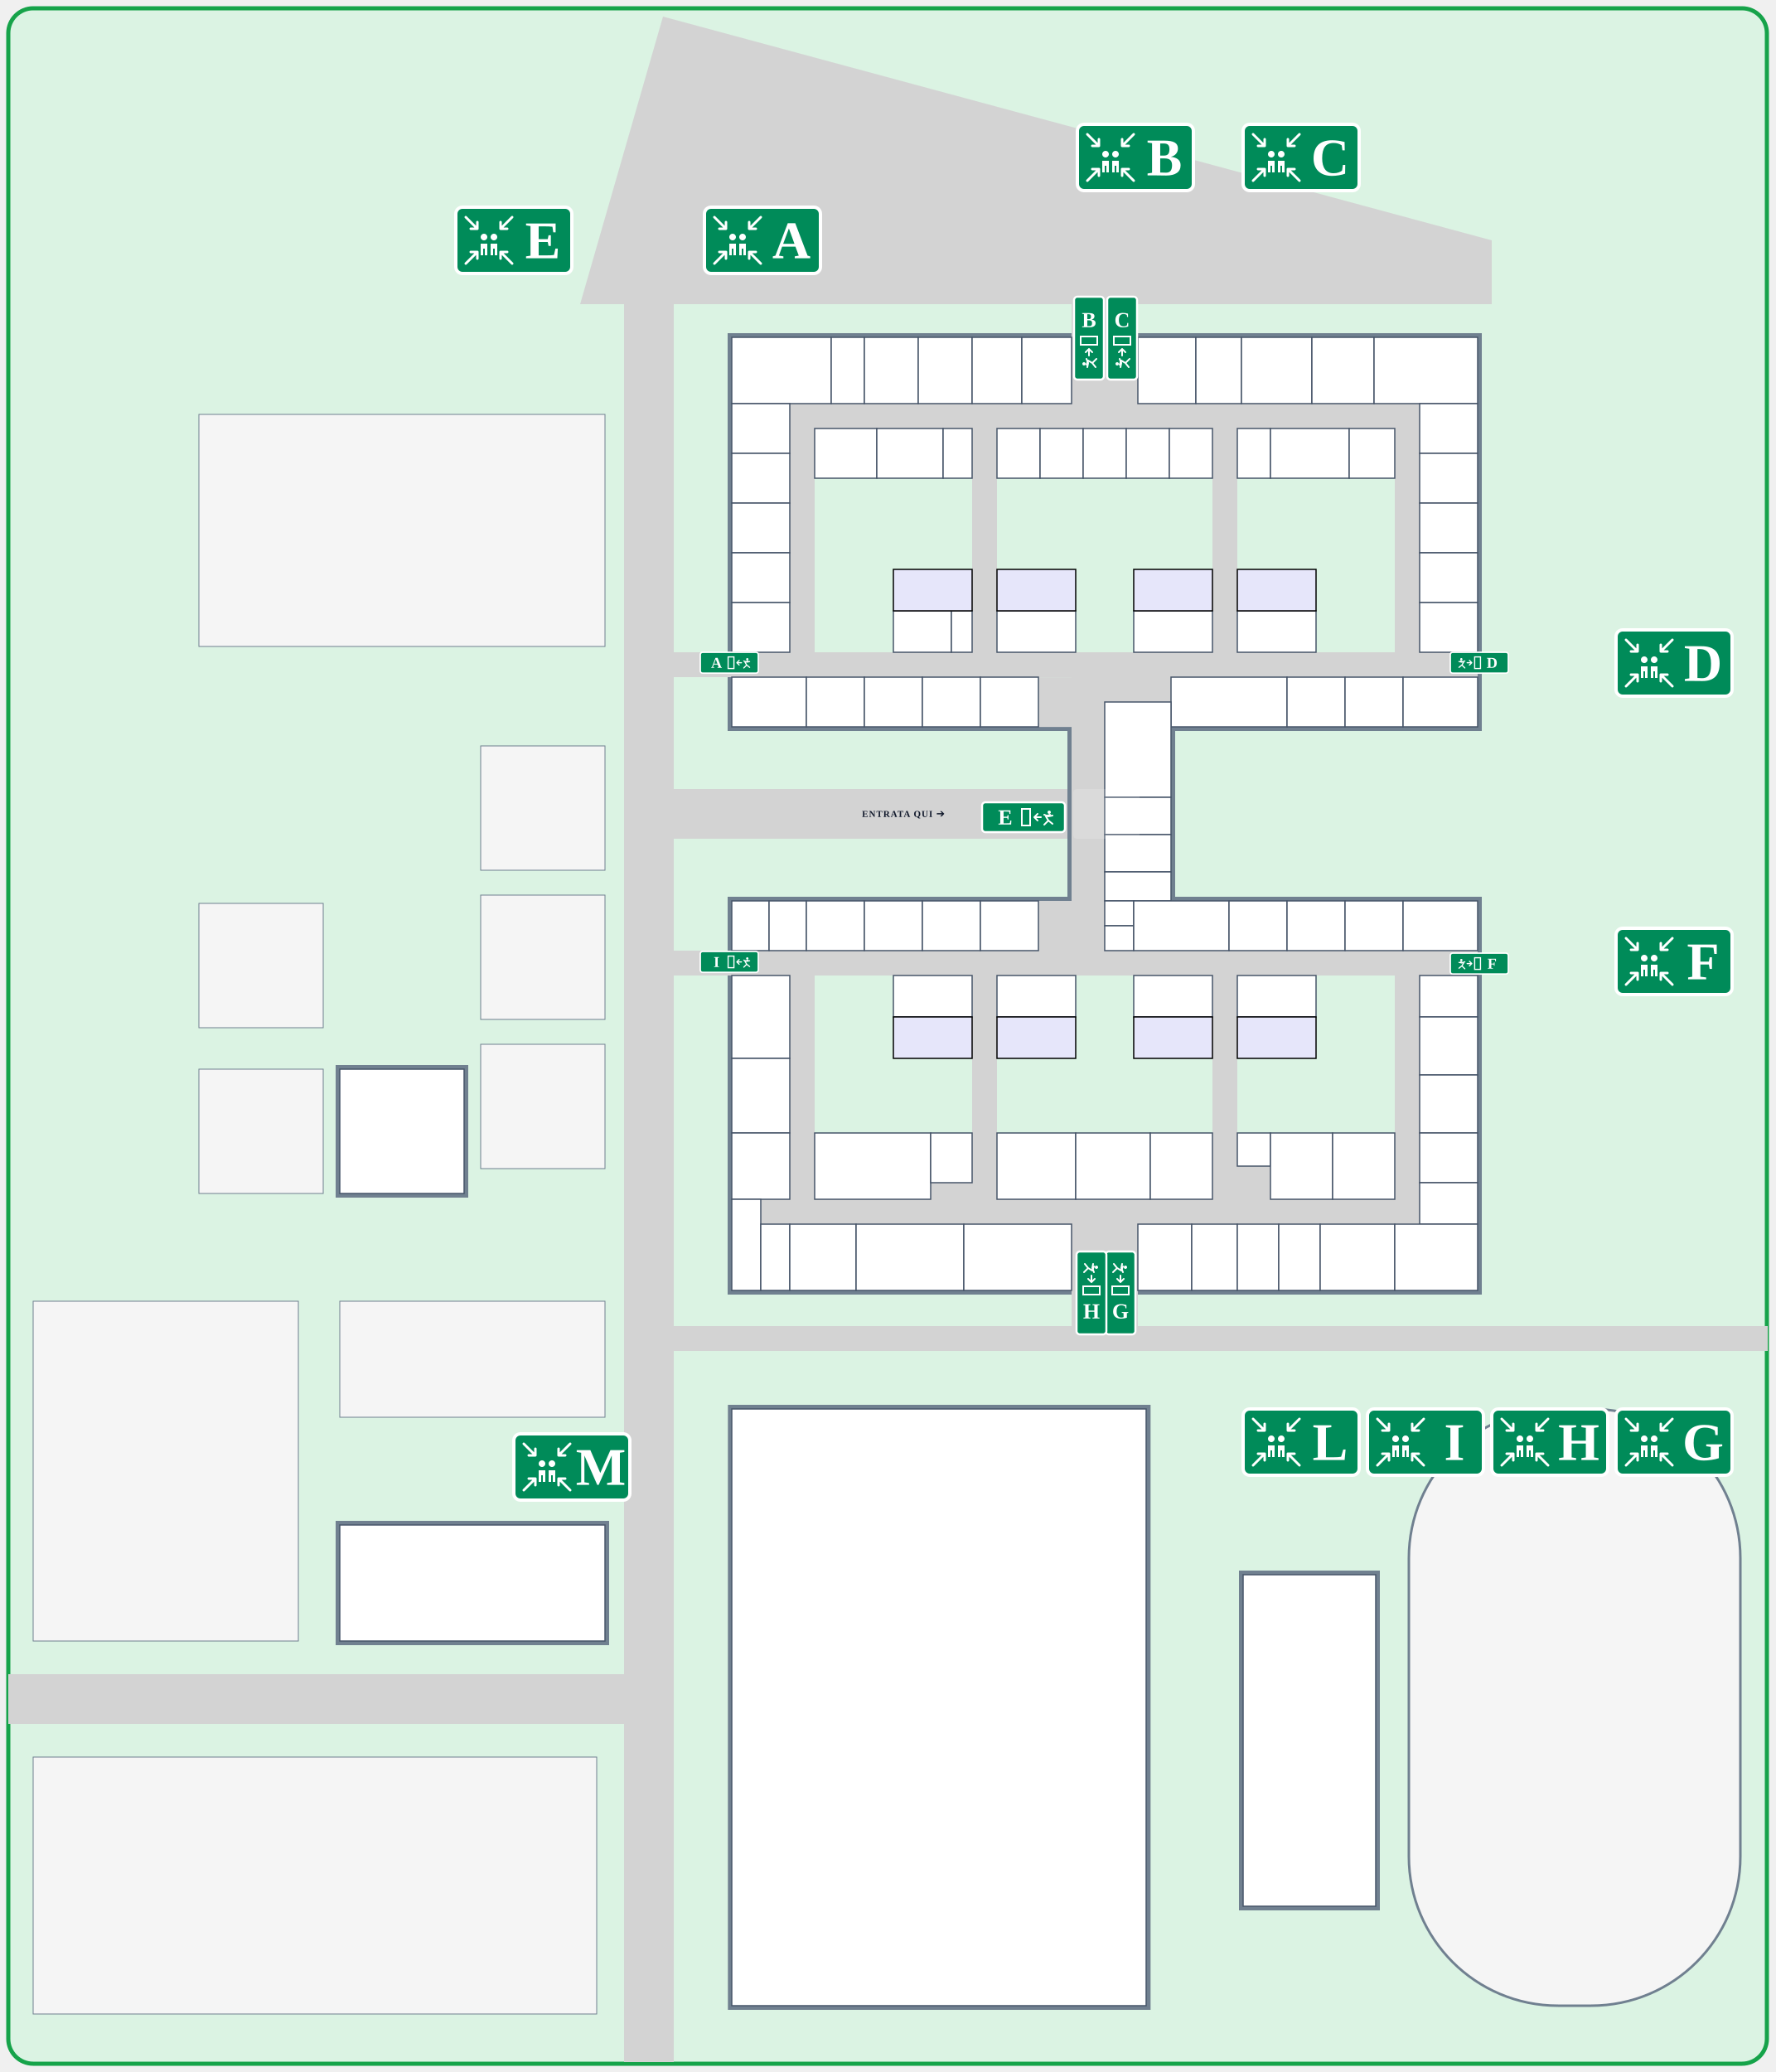
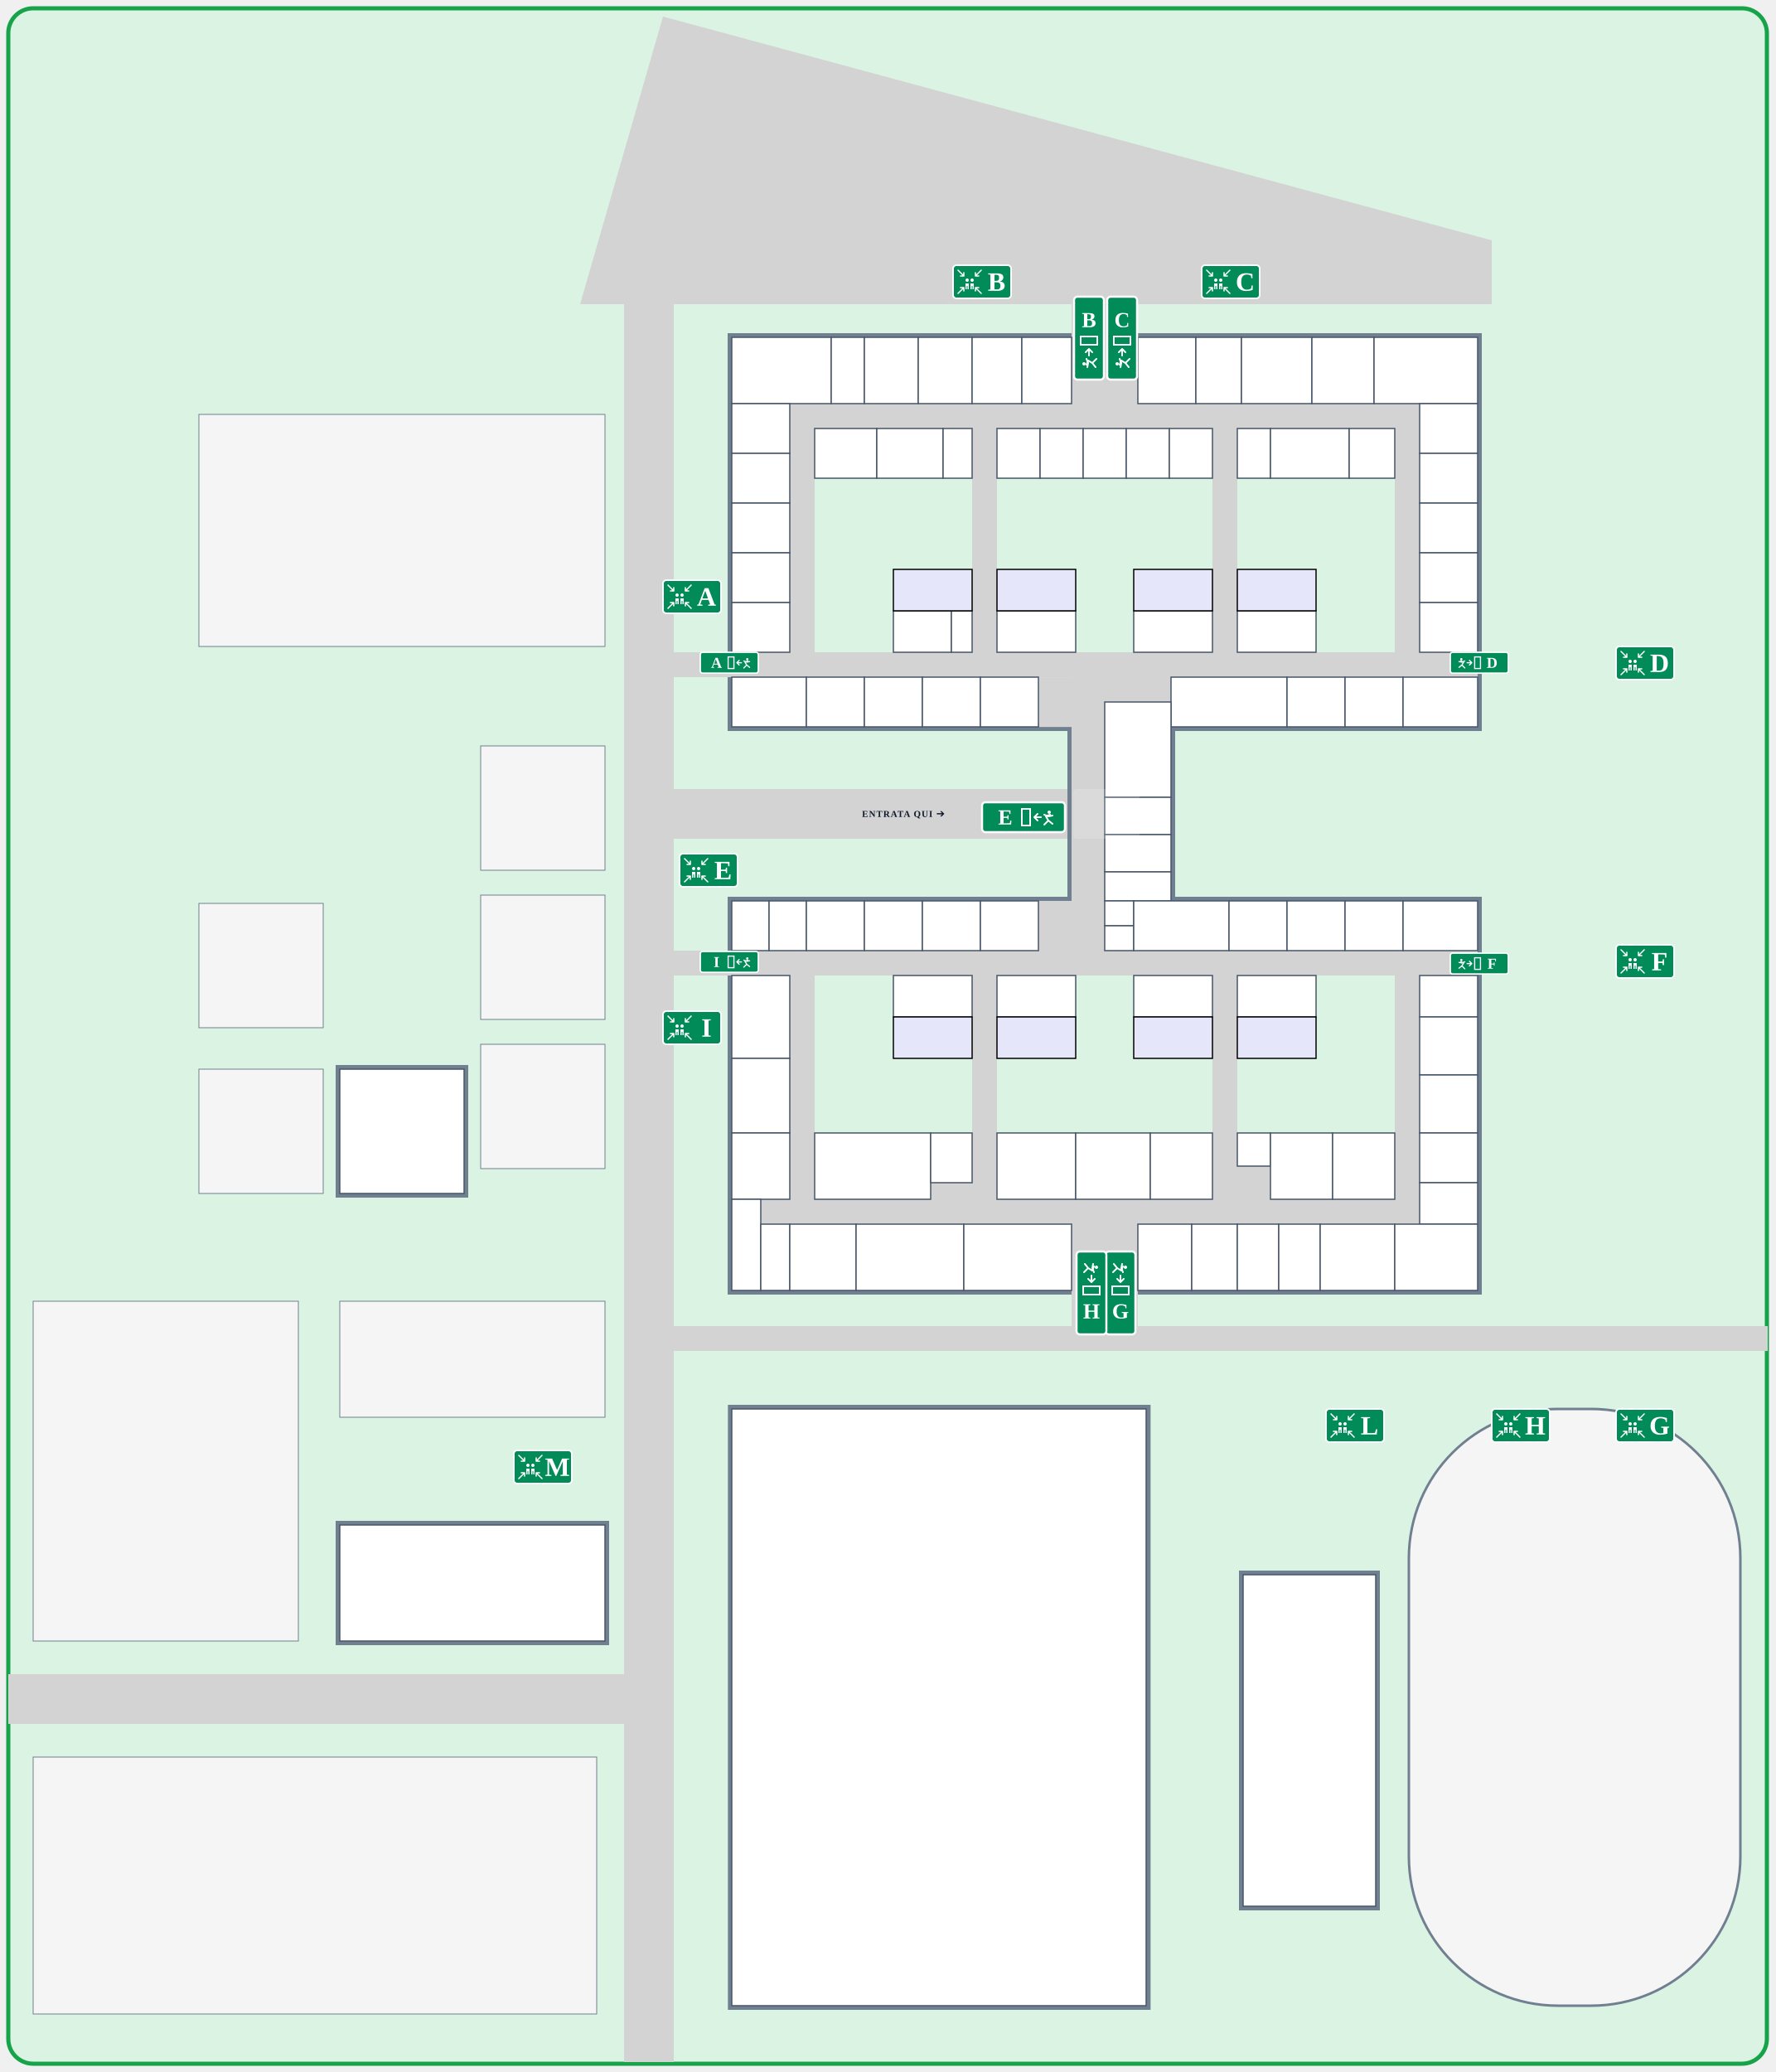
<svg xmlns="http://www.w3.org/2000/svg" viewBox="0 0 2143 2500" id="school-map">
  <defs>
    <style>
            /* Stili di base per la visualizzazione standalone ed Inkscape */
            .terreno {
                fill: #bbf7d0;
                fill-opacity: 0.4;
                stroke: #16a34a;
                stroke-width: 5px;
                rx: 30px;
            }

            .parcheggio {
                fill: #d3d3d3;
                stroke: none;
                pointer-events: none;
            }

            .ingresso-pedonale {
                fill: #d3d3d3;
                stroke: none;
                pointer-events: none;
            }

            .edificio-esterno {
                fill: #f5f5f5;
                stroke: #708090;
                stroke-width: 1px;
            }

            .blocco {
                fill-opacity: 0;
                stroke: #708090;
                stroke-width: 10px;
            }

            .campo-sportivo {
                fill: #f5f5f5;
                stroke: #708090;
                stroke-width: 3px;
                rx: 180px;
            }

            .corridoio {
                fill: #d3d3d3;
                stroke: none;
                pointer-events: none;
            }

            .room {
                fill: #ffffff;
                stroke: #475569;
                stroke-width: 1.5px;
                transition: fill 0.2s ease, stroke 0.2s ease;
                cursor: pointer;
            }

            .room-label {
                font-size: 11px;
                font-weight: bold;
                fill: #0f172a;
                text-anchor: middle;
                dominant-baseline: central;
                pointer-events: none;
            }

            .room:hover {
                fill: #f1f5f9;
                stroke: #0284c7;
                stroke-width: 2px;
            }

            .area-aperta {
                fill: rgba(255, 255, 255, 0.15);
                stroke: none;
            }

            .bagno {
                fill: #e6e6fa;
                stroke: #000000;
                stroke-width: 1.5px;
                pointer-events: none;
            }

            .evacuazione-text {
                fill: #ffffff;
                font-size: 64px;
                font-weight: bold;
                text-anchor: middle;
                dominant-baseline: central;
            }

            .evacuazione-text-small {
                fill: #ffffff;
                font-size: 26px;
                font-weight: bold;
                text-anchor: middle;
                dominant-baseline: central;
            }

            .evacuazione-text-small text {
                fill: #1e293b;
                font-family: system-ui, -apple-system, "Segoe UI", Roboto, sans-serif;
                user-select: none;
            }
        </style>
    <rect id="struttura-bagno" class="bagno" width="95" height="50" />
    <g id="master-uscita-sicurezza-small">
      <rect x="0" y="0" width="100" height="36" rx="4" fill="#008B59" stroke="#FFFFFF" stroke-width="2.5" />
      <rect x="41" y="7" width="12" height="22" fill="#FFFFFF" />
      <rect x="43" y="9" width="8" height="18" fill="#008B59" />
      <circle cx="19" cy="12" r="2" fill="#FFFFFF" />
      <path d="M18 15 L23 17 L20 22 L25 27 M20 22 L15 26" stroke="#FFFFFF" stroke-width="2" stroke-linecap="round" stroke-linejoin="round" fill="none" />
      <path d="M20 17 L15 16 M20 17 L25 15" stroke="#FFFFFF" stroke-width="2" stroke-linecap="round" stroke-linejoin="round" fill="none" />
      <path d="M29 18 H36 M33 14 L37 18 L33 22" stroke="#FFFFFF" stroke-width="2" stroke-linecap="round" stroke-linejoin="round" fill="none" />
      <text x="72" y="18" class="evacuazione-text-small" />
    </g>
    <g id="master-punto-raccolta" class="sign-assembly">
      <rect x="0" y="0" width="140" height="80" rx="8" fill="#008B59" stroke="#FFFFFF" stroke-width="4" />
      <circle cx="34" cy="36" r="4" fill="#FFFFFF" />
      <path d="M30 44 h8 v14 h-3 v-8 h-2 v8 h-3 Z" fill="#FFFFFF" />
      <circle cx="46" cy="36" r="4" fill="#FFFFFF" />
      <path d="M42 44 h8 v14 h-3 v-8 h-2 v8 h-3 Z" fill="#FFFFFF" />
      <path d="M12 12 L26 26 M26 26 H18 M26 26 V18" stroke="#FFFFFF" stroke-width="3" stroke-linecap="round" stroke-linejoin="round" fill="none" />
      <path d="M68 12 L54 26 M54 26 H62 M54 26 V18" stroke="#FFFFFF" stroke-width="3" stroke-linecap="round" stroke-linejoin="round" fill="none" />
      <path d="M12 68 L26 54 M26 54 H18 M26 54 V62" stroke="#FFFFFF" stroke-width="3" stroke-linecap="round" stroke-linejoin="round" fill="none" />
      <path d="M68 68 L54 54 M54 54 H62 M54 54 V62" stroke="#FFFFFF" stroke-width="3" stroke-linecap="round" stroke-linejoin="round" fill="none" />
      <text x="105" y="40" class="evacuazione-text" />
    </g>
  </defs>
  <g id="layer-struttura">
    <rect id="terreno" class="terreno" x="10" y="10" width="2122" height="2480" />
    <polygon id="parcheggio-nord" class="parcheggio" points="700,367 1800,367 1800,290 800,20" />
    <rect id="campo-sportivo" x="1700" y="1700" width="400" height="720" class="campo-sportivo" />
    <rect id="corridoio-vert-principale" x="753" y="367" width="60" height="2121" class="ingresso-pedonale" />
    <rect id="corridoio-oriz-principale" x="10" y="2020" width="745" height="60" class="ingresso-pedonale" />
    <rect id="corridoio-oriz-uscita-sud" x="753" y="1600" width="1380" height="30" class="ingresso-pedonale" />
    <rect id="blocco-nord" x="883" y="407" width="900" height="470" class="blocco" />
    <rect id="blocco-centrale" x="1293" y="877" width="120" height="210" class="blocco" />
    <rect id="blocco-sud" x="883" y="1087" width="900" height="470" class="blocco" />
    <rect id="nuova-palazzina" x="240" y="500" width="490" height="280" class="edificio-esterno" />
    <rect id="floriani-1" x="580" y="900" width="150" height="150" class="edificio-esterno" />
    <rect id="floriani-2" x="580" y="1080" width="150" height="150" class="edificio-esterno" />
    <rect id="floriani-3" x="580" y="1260" width="150" height="150" class="edificio-esterno" />
    <rect id="floriani-4" x="240" y="1290" width="150" height="150" class="edificio-esterno" />
    <rect id="floriani-5" x="240" y="1090" width="150" height="150" class="edificio-esterno" />
    <rect id="floriani-6" x="410" y="1570" width="320" height="140" class="edificio-esterno" />
    <rect id="palestra-M-blocco" x="410" y="1290" width="150" height="150" class="blocco" />
    <rect id="palazzina-distaccata-blocco" x="410" y="1840" width="320" height="140" class="blocco" />
    <rect id="blocco-palestre-blocco" x="883.33" y="1700" width="500" height="720" class="blocco" />
    <rect id="blocco-tensostruttura-blocco" x="1500" y="1900" width="160" height="400" class="blocco" />
    <rect id="palazzina-amfiteatro" x="40" y="1570" width="320" height="410" class="edificio-esterno" />
    <rect id="palazzina-banfi" x="40" y="2120" width="680" height="310" class="edificio-esterno" />
    <rect id="area-ingresso-nord" class="corridoio" x="1293" y="350" width="80" height="140" />
    <rect id="corridoio-nord-orizzontale" x="883" y="487" width="900" height="30" class="corridoio" />
    <rect id="corridoio-vert-1" x="953" y="487" width="30" height="330" class="corridoio" />
    <rect id="corridoio-vert-2" x="1173" y="487" width="30" height="330" class="corridoio" />
    <rect id="corridoio-vert-3" x="1463" y="487" width="30" height="330" class="corridoio" />
    <rect id="corridoio-vert-4" x="1683" y="487" width="30" height="330" class="corridoio" />
    <rect id="corridoio-centrale-nord" x="753" y="787" width="1030" height="30" class="corridoio" />
    <rect id="area-break-nord" class="corridoio" x="1253.33" y="817.14" width="70" height="60" />
    <rect id="area-inclusione" class="corridoio" x="1323" y="817" width="90" height="60" />
    <rect id="corridoio-centrale-nord-sud" x="1293" y="787" width="40" height="385" class="corridoio" />
    <rect id="corridoio-ingresso-principale" x="753" y="952" width="535" height="60" class="corridoio" />
    <rect id="area-break-sud" class="corridoio" x="1253" y="1087" width="70" height="60" />
    <rect id="corridoio-centrale-sud" x="753" y="1147" width="1030" height="30" class="corridoio" />
    <rect id="corridoio-sud-vert-1" x="953" y="1172" width="30" height="310" class="corridoio" />
    <rect id="corridoio-sud-vert-2" x="1173" y="1172" width="30" height="310" class="corridoio" />
    <rect id="corridoio-sud-vert-3" x="1463" y="1172" width="30" height="310" class="corridoio" />
    <rect id="corridoio-sud-vert-4" x="1683" y="1172" width="30" height="310" class="corridoio" />
    <rect id="filler-centro-sistemi" class="corridoio" x="1123" y="1427" width="50" height="60" />
    <rect id="filler-ufficio-magazzino" class="corridoio" x="1493" y="1407" width="40" height="40" />
    <rect id="corridoio-sud-orizzontale" x="883" y="1447" width="900" height="30" class="corridoio" />
    <rect id="area-ingresso-sud" class="corridoio" x="1293" y="1447" width="80" height="155" />
    <rect id="palestra-M" x="410" y="1290" width="150" height="150" class="room" />
    <rect id="aule-palazzina-distaccata" x="410" y="1840" width="320" height="140" class="room" />
    <rect id="palestre-ABCDE" x="883" y="1700" width="500" height="720" class="room" />
    <rect id="tensostruttura" x="1500" y="1900" width="160" height="400" class="room" />
    <rect id="lab-chimica" class="room" x="883" y="407" width="120" height="80" />
    <rect id="lab-preparazione" class="room" x="1003" y="407" width="40" height="80" />
    <rect id="lab-chimica-organica" class="room" x="1043" y="407" width="65" height="80" />
    <rect id="lab-strumentale" class="room" x="1108" y="407" width="65" height="80" />
    <rect id="aula-12" class="room" x="1173" y="407" width="60" height="80" />
    <rect id="aula-13" class="room" x="1233" y="407" width="60" height="80" />
    <rect id="aula-19" class="room" x="1373" y="407" width="70" height="80" />
    <rect id="aula-20" class="room" x="1443" y="407" width="55" height="80" />
    <rect id="lab-fisica" class="room" x="1498" y="407" width="85" height="80" />
    <rect id="lab-arti-pittoriche" class="room" x="1583" y="407" width="75" height="80" />
    <rect id="lab-biologia" class="room" x="1658" y="407" width="125" height="80" />
    <rect id="aula-10" class="room" x="883" y="487" width="70" height="60" />
    <rect id="aula-9" class="room" x="883" y="547" width="70" height="60" />
    <rect id="aula-8" class="room" x="883" y="607" width="70" height="60" />
    <rect id="aula-7" class="room" x="883" y="667" width="70" height="60" />
    <rect id="aula-6" class="room" x="883" y="727" width="70" height="60" />
    <rect id="aula-23" class="room" x="1713" y="487" width="70" height="60" />
    <rect id="aula-24" class="room" x="1713" y="547" width="70" height="60" />
    <rect id="aula-25" class="room" x="1713" y="607" width="70" height="60" />
    <rect id="aula-26" class="room" x="1713" y="667" width="70" height="60" />
    <rect id="aula-27" class="room" x="1713" y="727" width="70" height="60" />
    <rect id="vicepresidenza" class="room" x="983" y="517" width="75" height="60" />
    <rect id="presidenza" class="room" x="1058" y="517" width="80" height="60" />
    <rect id="ufficio-protocollo" class="room" x="1138" y="517" width="35" height="60" />
    <rect id="aula-14" class="room" x="1203" y="517" width="52" height="60" />
    <rect id="aula-15" class="room" x="1255" y="517" width="52" height="60" />
    <rect id="aula-16" class="room" x="1307" y="517" width="52" height="60" />
    <rect id="aula-17" class="room" x="1359" y="517" width="52" height="60" />
    <rect id="aula-18" class="room" x="1411" y="517" width="52" height="60" />
    <rect id="lab-cic" class="room" x="1493" y="517" width="40" height="60" />
    <rect id="lab-disegno-1" class="room" x="1533" y="517" width="95" height="60" />
    <rect id="aula-22" class="room" x="1628" y="517" width="55" height="60" />
    <rect id="deposito" class="room" x="1078" y="737" width="70" height="50" />
    <rect id="infermeria" class="room" x="1148" y="737" width="25" height="50" />
    <rect id="sala-stampa" class="room" x="1203" y="737" width="95" height="50" />
    <rect id="centro-stella" class="room" x="1368" y="737" width="95" height="50" />
    <rect id="audiovisivi" class="room" x="1493" y="737" width="95" height="50" />
    <rect id="lab-arti-plastiche" class="room" x="883" y="817" width="90" height="60" />
    <rect id="aula-4" class="room" x="973" y="817" width="70" height="60" />
    <rect id="aula-3" class="room" x="1043" y="817" width="70" height="60" />
    <rect id="aula-2" class="room" x="1113" y="817" width="70" height="60" />
    <rect id="aula-1" class="room" x="1183" y="817" width="70" height="60" />
    <rect id="lab-gerosa" class="room" x="1413" y="817" width="140" height="60" />
    <rect id="aula-29" class="room" x="1553" y="817" width="70" height="60" />
    <rect id="aula-28" class="room" x="1623" y="817" width="70" height="60" />
    <rect id="aula-3-0" class="room" x="1693" y="817" width="90" height="60" />
    <rect id="ufficio-segreteria" class="room" x="1333" y="847" width="80" height="115" />
    <rect id="ufficio-dsga" class="room" x="1333" y="962" width="80" height="45" />
    <rect id="ufficio-tecnico" class="room" x="1333" y="1007" width="80" height="45" />
    <rect id="aula-commissioni" class="room" x="1333" y="1052" width="80" height="35" />
    <rect id="aula-pcto" class="room" x="1333" y="1087" width="35" height="30" />
    <rect id="spogliatoio-ata" class="room" x="1333" y="1117" width="35" height="30" />
    <rect id="ingresso-principale" class="area-aperta" x="1295" y="952" width="80" height="60" rx="4" />
    <rect id="ex-in-rete-2" class="room" x="883" y="1087" width="45" height="60" />
    <rect id="ex-in-rete-1" class="room" x="928" y="1087" width="45" height="60" />
    <rect id="aula-51" class="room" x="973" y="1087" width="70" height="60" />
    <rect id="aula-52" class="room" x="1043" y="1087" width="70" height="60" />
    <rect id="aula-53" class="room" x="1113" y="1087" width="70" height="60" />
    <rect id="aula-54" class="room" x="1183" y="1087" width="70" height="60" />
    <rect id="sala-docenti" class="room" x="1368" y="1087" width="115" height="60" />
    <rect id="aula-34" class="room" x="1483" y="1087" width="70" height="60" />
    <rect id="aula-35" class="room" x="1553" y="1087" width="70" height="60" />
    <rect id="aula-36" class="room" x="1623" y="1087" width="70" height="60" />
    <rect id="lab-cisco" class="room" x="1693" y="1087" width="90" height="60" />
    <rect id="aula-design" class="room" x="883" y="1177" width="70" height="100" />
    <rect id="lab-design" class="room" x="883" y="1277" width="70" height="90" />
    <rect id="ele-tele" class="room" x="883" y="1367" width="70" height="80" />
    <rect id="aula-49" class="room" x="883" y="1447" width="35" height="110" />
    <rect id="aula-37" class="room" x="1713" y="1177" width="70" height="50" />
    <rect id="aula-38" class="room" x="1713" y="1227" width="70" height="70" />
    <rect id="aula-39" class="room" x="1713" y="1297" width="70" height="70" />
    <rect id="biblioteca" class="room" x="1713" y="1367" width="70" height="60" />
    <rect id="ex-biblioteca" class="room" x="1713" y="1427" width="70" height="50" />
    <rect id="aula-32" class="room" x="1368" y="1177" width="95" height="50" />
    <rect id="aula-33" class="room" x="1493" y="1177" width="95" height="50" />
    <rect id="spazio-ristoro" class="room" x="1078" y="1177" width="95" height="50" />
    <rect id="break-bagni" class="room" x="1203" y="1177" width="95" height="50" />
    <rect id="tpsee" class="room" x="983" y="1367" width="140" height="80" />
    <rect id="centro-sistemi" class="room" x="1123" y="1367" width="50" height="60" />
    <rect id="lab-microbiologia" class="room" x="1203" y="1367" width="95" height="80" />
    <rect id="lab-chimica-fisica" class="room" x="1298" y="1367" width="90" height="80" />
    <rect id="aula-46" class="room" x="1388" y="1367" width="75" height="80" />
    <rect id="ufficio-magazzino" class="room" x="1493" y="1367" width="40" height="40" />
    <rect id="aula-41" class="room" x="1533" y="1367" width="75" height="80" />
    <rect id="aula-40" class="room" x="1608" y="1367" width="75" height="80" />
    <rect id="aula-48" class="room" x="918" y="1477" width="35" height="80" />
    <rect id="aula-47" class="room" x="953" y="1477" width="80" height="80" />
    <rect id="lab-sistemi-2" class="room" x="1033" y="1477" width="130" height="80" />
    <rect id="lab-sistemi-1" class="room" x="1163" y="1477" width="130" height="80" />
    <rect id="aula-45" class="room" x="1373" y="1477" width="65" height="80" />
    <rect id="aula-44" class="room" x="1438" y="1477" width="55" height="80" />
    <rect id="aula-43" class="room" x="1493" y="1477" width="50" height="80" />
    <rect id="aula-42" class="room" x="1543" y="1477" width="50" height="80" />
    <rect id="lab-informatica" class="room" x="1593" y="1477" width="90" height="80" />
    <rect id="aula-polifunzionale" class="room" x="1683" y="1477" width="100" height="80" />
    <use id="bagno-1n" href="#struttura-bagno" x="1078" y="687" />
    <use id="bagno-2n" href="#struttura-bagno" x="1203" y="687" />
    <use id="bagno-3n" href="#struttura-bagno" x="1368" y="687" />
    <use id="bagno-4n" href="#struttura-bagno" x="1493" y="687" />
    <use id="bagno-1s" href="#struttura-bagno" x="1078" y="1227" />
    <use id="bagno-2s" href="#struttura-bagno" x="1203" y="1227" />
    <use id="bagno-3s" href="#struttura-bagno" x="1368" y="1227" />
    <use id="bagno-4s" href="#struttura-bagno" x="1493" y="1227" />
  </g>
  <g id="layer-segnaletica">
    <text id="ingresso-einstein" class="room-label" x="1090" y="982" fill="#ffffff" font-size="18" font-weight="900" letter-spacing="1" text-anchor="middle" dominant-baseline="central">ENTRATA QUI ➔</text>
  </g>
  <g id="layer-evacuazione">
    <g id="uscita-sicurezza-a" class="evacuazione-icon" transform="translate(915, 787) scale(-0.7, 0.7)">
      <use href="#master-uscita-sicurezza-small" />
      <text x="-72" y="18" class="evacuazione-text-small" transform="scale(-1, 1)">A</text>
    </g>
    <g id="uscita-sicurezza-b" class="evacuazione-icon" transform="translate(1296, 458) rotate(-90)">
      <use href="#master-uscita-sicurezza-small" />
      <text x="18" y="-72" class="evacuazione-text-small" transform="rotate(90)">B</text>
    </g>
    <g id="uscita-sicurezza-c" class="evacuazione-icon" transform="translate(1336, 458) rotate(-90)">
      <use href="#master-uscita-sicurezza-small" />
      <text x="18" y="-72" class="evacuazione-text-small" transform="rotate(90)">C</text>
    </g>
    <g id="uscita-sicurezza-d" class="evacuazione-icon" transform="translate(1750, 787) scale(0.7, 0.7)">
      <use href="#master-uscita-sicurezza-small" />
      <text x="72" y="18" class="evacuazione-text-small">D</text>
    </g>
    <g id="uscita-sicurezza-e" class="evacuazione-icon" transform="translate(1285, 968) scale(-1, 1)">
      <use href="#master-uscita-sicurezza-small" />
      <text x="-72" y="18" class="evacuazione-text-small" transform="scale(-1, 1)">E</text>
    </g>
    <g id="uscita-sicurezza-f" class="evacuazione-icon" transform="translate(1750, 1150) scale(0.7, 0.7)">
      <use href="#master-uscita-sicurezza-small" />
      <text x="72" y="18" class="evacuazione-text-small">F</text>
    </g>
    <g id="uscita-sicurezza-g" class="evacuazione-icon" transform="translate(1370, 1510) rotate(90)">
      <use href="#master-uscita-sicurezza-small" />
      <text x="-18" y="72" class="evacuazione-text-small" transform="rotate(-90)">G</text>
    </g>
    <g id="uscita-sicurezza-h" class="evacuazione-icon" transform="translate(1335, 1510) rotate(90)">
      <use href="#master-uscita-sicurezza-small" />
      <text x="-18" y="72" class="evacuazione-text-small" transform="rotate(-90)">H</text>
    </g>
    <g id="uscita-sicurezza-i" class="evacuazione-icon" transform="translate(915, 1148) scale(-0.7, 0.7)">
      <use href="#master-uscita-sicurezza-small" />
      <text x="-72" y="18" class="evacuazione-text-small" transform="scale(-1, 1)">I</text>
    </g>
-     <g id="punto-raccolta-a" class="evacuazione-icon" transform="translate(850, 250)">
+     <g id="punto-raccolta-a" class="evacuazione-icon" transform="translate(800, 700) scale(0.5, 0.5)">
      <use href="#master-punto-raccolta" />
      <text x="105" y="40" class="evacuazione-text">A</text>
    </g>
-     <g id="punto-raccolta-b" class="evacuazione-icon" transform="translate(1300, 150)">
+     <g id="punto-raccolta-b" class="evacuazione-icon" transform="translate(1150, 320) scale(0.5, 0.5)">
      <use href="#master-punto-raccolta" />
      <text x="105" y="40" class="evacuazione-text">B</text>
    </g>
-     <g id="punto-raccolta-c" class="evacuazione-icon" transform="translate(1500, 150)">
+     <g id="punto-raccolta-c" class="evacuazione-icon" transform="translate(1450, 320)  scale(0.5, 0.5)">
      <use href="#master-punto-raccolta" />
      <text x="105" y="40" class="evacuazione-text">C</text>
    </g>
-     <g id="punto-raccolta-d" class="evacuazione-icon" transform="translate(1950, 760)">
+     <g id="punto-raccolta-d" class="evacuazione-icon" transform="translate(1950, 780) scale(0.5, 0.5)">
      <use href="#master-punto-raccolta" />
      <text x="105" y="40" class="evacuazione-text">D</text>
    </g>
-     <g id="punto-raccolta-e" class="evacuazione-icon" transform="translate(550, 250)">
+     <g id="punto-raccolta-e" class="evacuazione-icon" transform="translate(820, 1030) scale(0.5, 0.5)">
      <use href="#master-punto-raccolta" />
      <text x="105" y="40" class="evacuazione-text">E</text>
    </g>
-     <g id="punto-raccolta-f" class="evacuazione-icon" transform="translate(1950, 1120)">
+     <g id="punto-raccolta-f" class="evacuazione-icon" transform="translate(1950, 1140) scale(0.5, 0.5)">
      <use href="#master-punto-raccolta" />
      <text x="105" y="40" class="evacuazione-text">F</text>
    </g>
-     <g id="punto-raccolta-g" class="evacuazione-icon" transform="translate(1950, 1700)">
+     <g id="punto-raccolta-g" class="evacuazione-icon" transform="translate(1950, 1700) scale(0.5, 0.5)">
      <use href="#master-punto-raccolta" />
      <text x="105" y="40" class="evacuazione-text">G</text>
    </g>
-     <g id="punto-raccolta-h" class="evacuazione-icon" transform="translate(1800, 1700)">
+     <g id="punto-raccolta-h" class="evacuazione-icon" transform="translate(1800, 1700) scale(0.5, 0.5)">
      <use href="#master-punto-raccolta" />
      <text x="105" y="40" class="evacuazione-text">H</text>
    </g>
-     <g id="punto-raccolta-i" class="evacuazione-icon" transform="translate(1650, 1700)">
+     <g id="punto-raccolta-i" class="evacuazione-icon" transform="translate(800, 1220) scale(0.5, 0.5)">
      <use href="#master-punto-raccolta" />
      <text x="105" y="40" class="evacuazione-text">I</text>
    </g>
-     <g id="punto-raccolta-l" class="evacuazione-icon" transform="translate(1500, 1700)">
+     <g id="punto-raccolta-l" class="evacuazione-icon" transform="translate(1600, 1700) scale(0.5, 0.5)">
      <use href="#master-punto-raccolta" />
      <text x="105" y="40" class="evacuazione-text">L</text>
    </g>
-     <g id="punto-raccolta-m" class="evacuazione-icon" transform="translate(620, 1730)">
+     <g id="punto-raccolta-m" class="evacuazione-icon" transform="translate(620, 1750) scale(0.5, 0.5)">
      <use href="#master-punto-raccolta" />
      <text x="105" y="40" class="evacuazione-text">M</text>
    </g>
  </g>
</svg>
